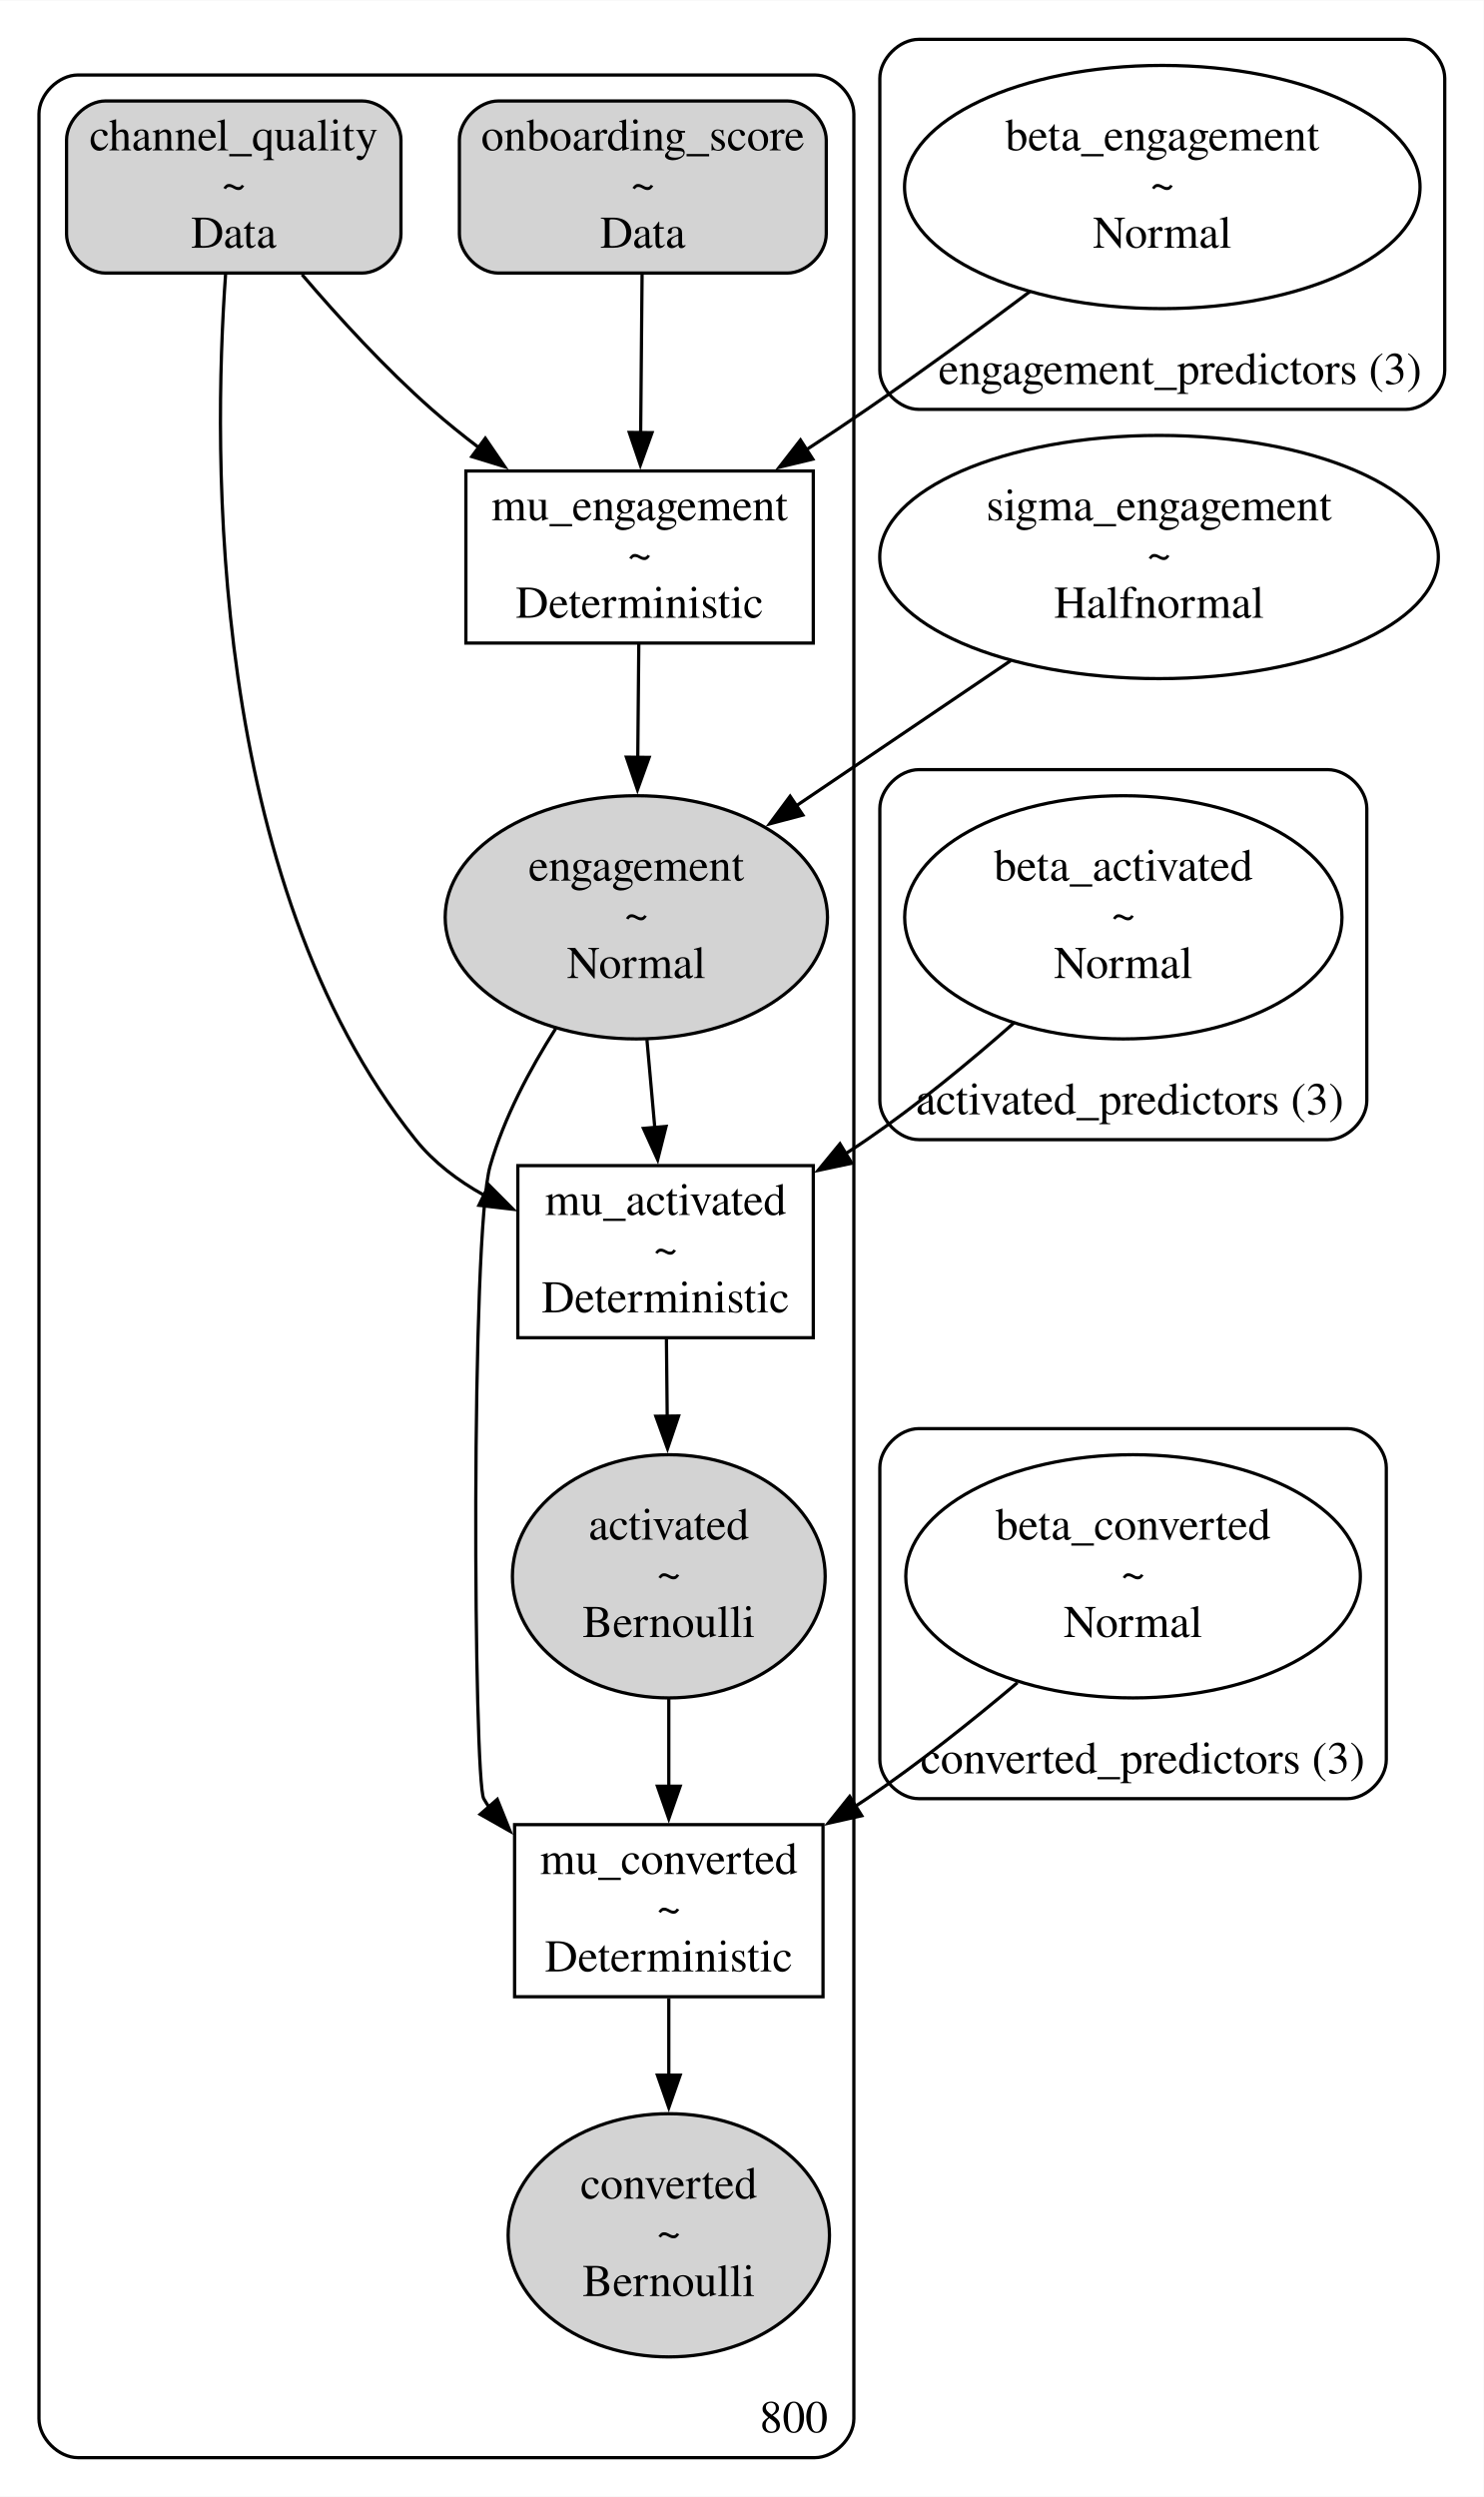
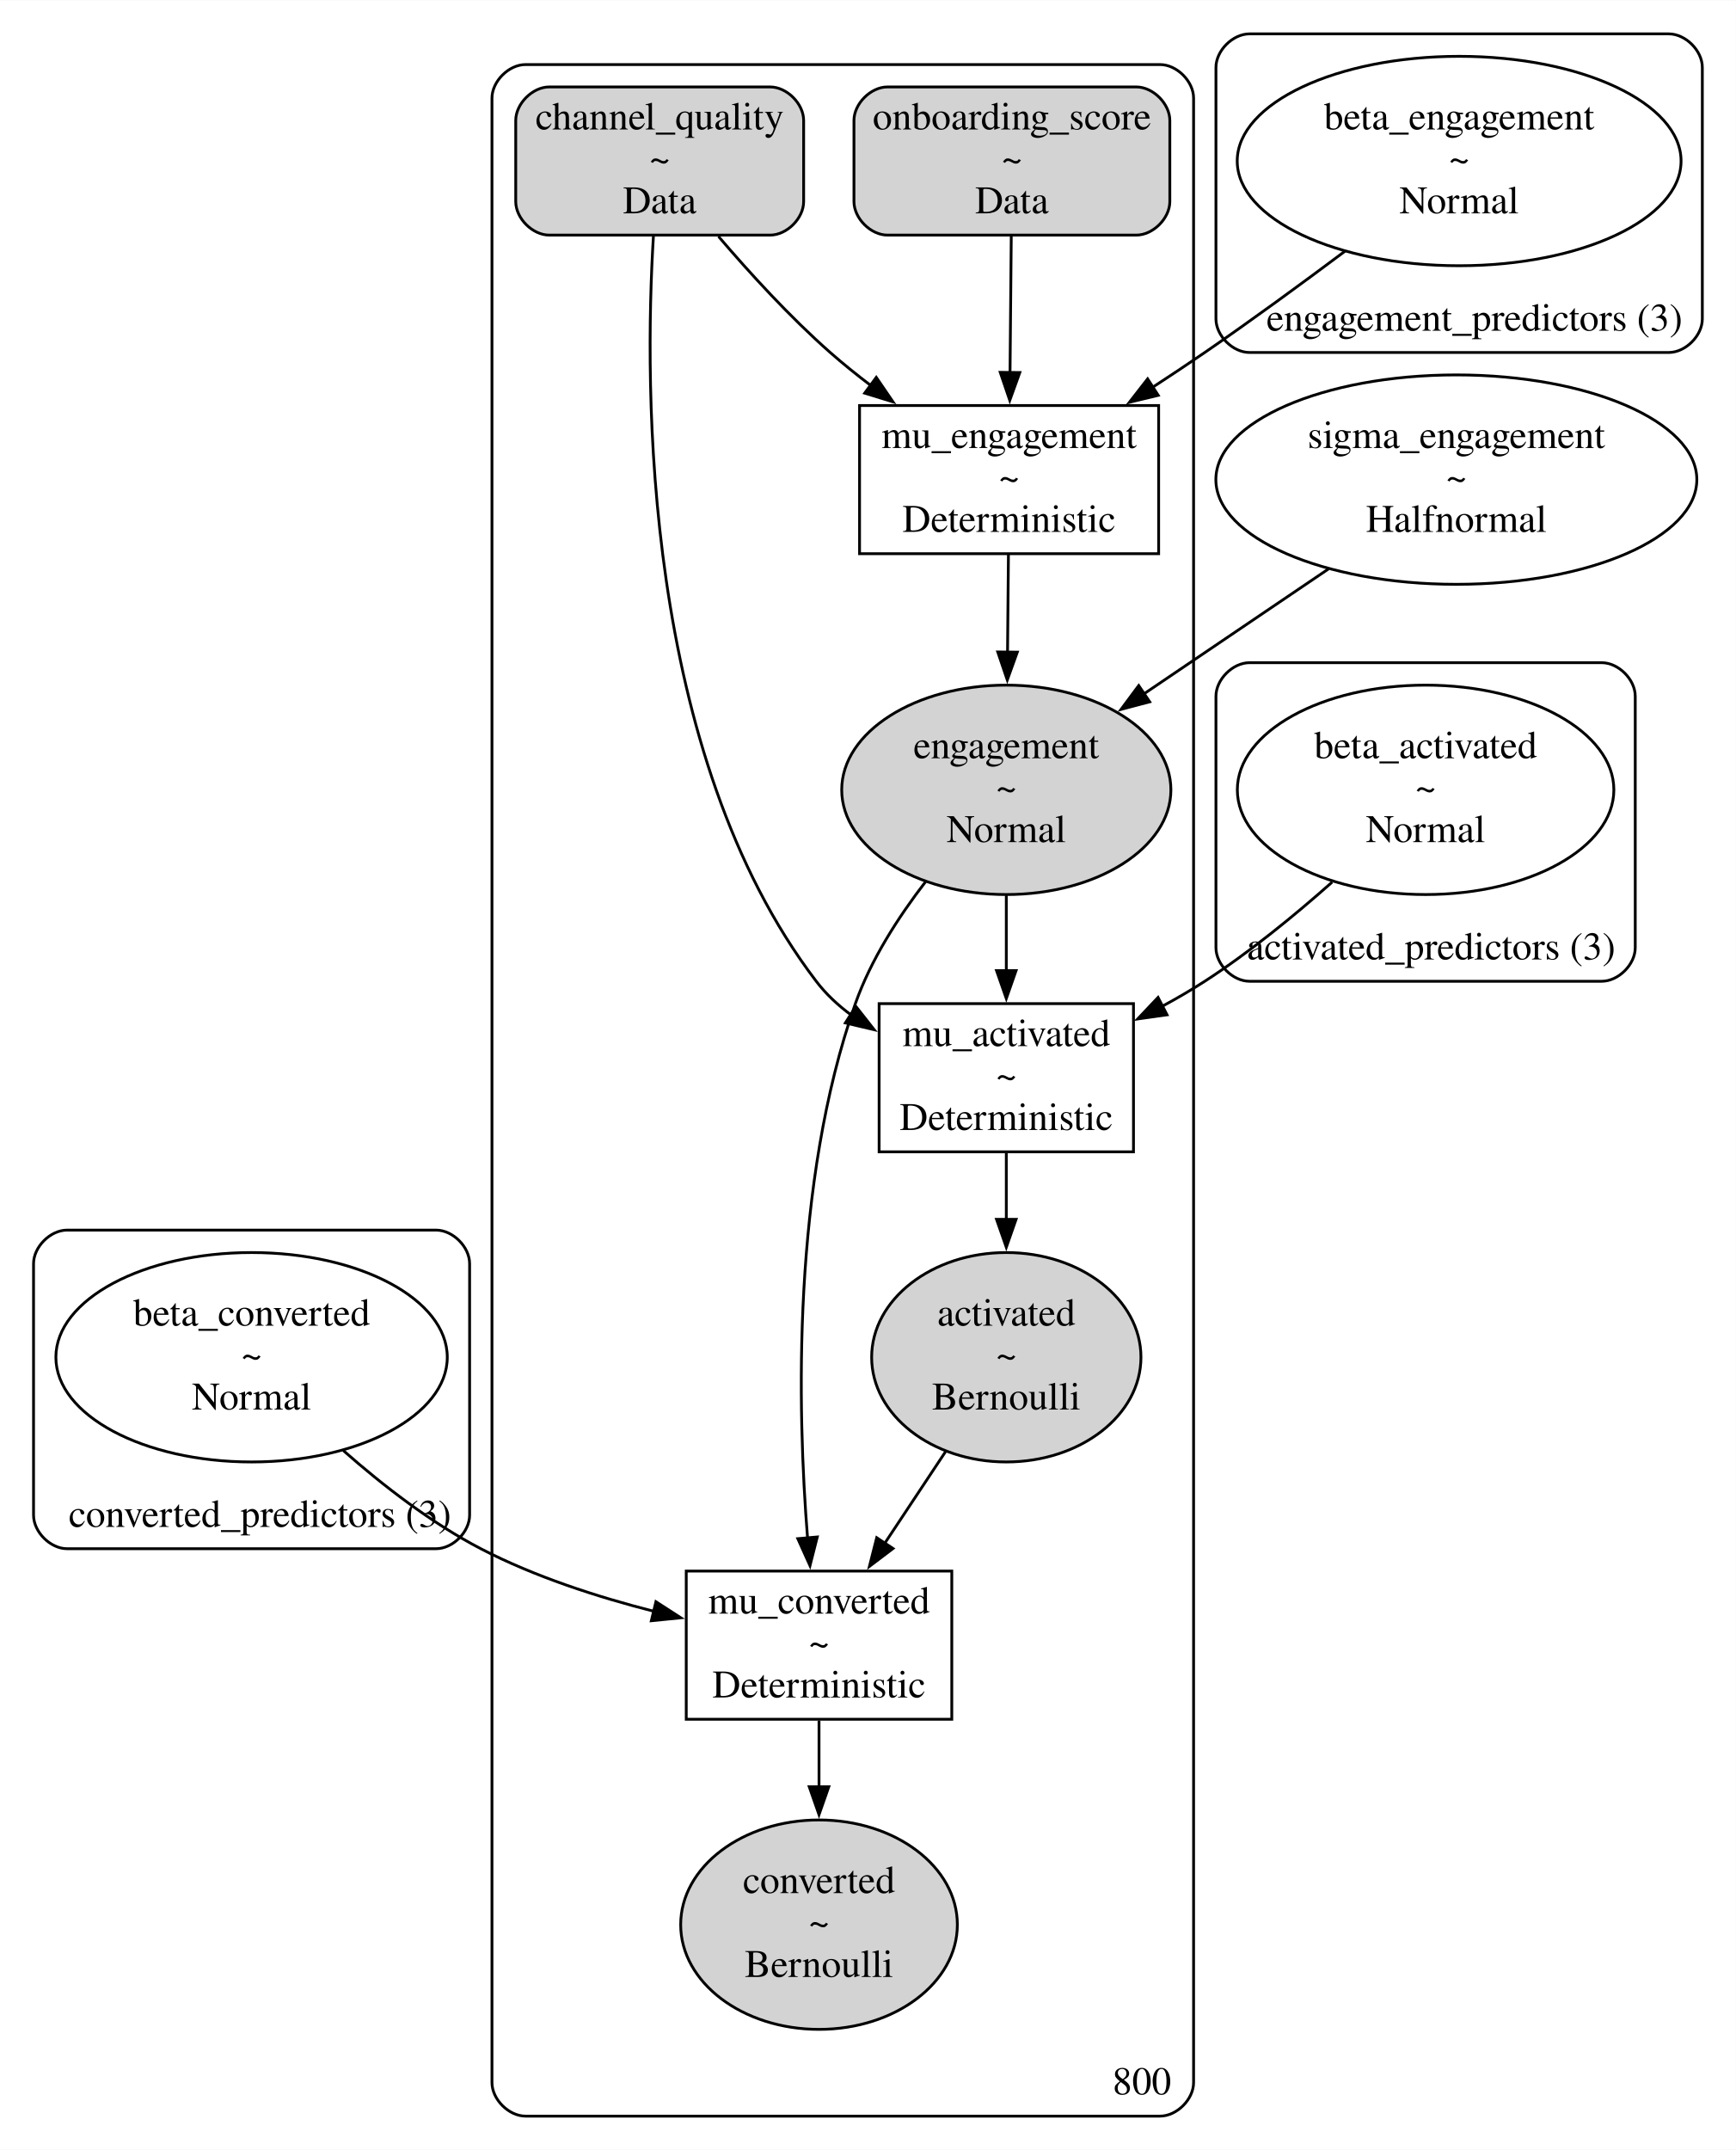
- <svg xmlns="http://www.w3.org/2000/svg" width="457pt" height="769pt" viewBox="0.00 0.00 457.00 768.77">
+ <svg xmlns="http://www.w3.org/2000/svg" width="621pt" height="769pt" viewBox="0.00 0.00 621.00 768.77">
  <g id="graph0" class="graph" transform="scale(1 1) rotate(0) translate(4 764.77)">
-     <polygon fill="white" stroke="none" points="-4,4 -4,-764.77 453,-764.77 453,4 -4,4" />
+     <polygon fill="white" stroke="none" points="-4,4 -4,-764.77 617,-764.77 617,4 -4,4" />
    <g id="clust1" class="cluster">
-       <path fill="none" stroke="black" d="M20,-8C20,-8 247,-8 247,-8 253,-8 259,-14 259,-20 259,-20 259,-729.79 259,-729.79 259,-735.79 253,-741.79 247,-741.79 247,-741.79 20,-741.79 20,-741.79 14,-741.79 8,-735.79 8,-729.79 8,-729.79 8,-20 8,-20 8,-14 14,-8 20,-8" />
-       <text text-anchor="middle" x="240.5" y="-15.8" font-family="Times,serif" font-size="14.00">800</text>
+       <path fill="none" stroke="black" d="M184,-8C184,-8 411,-8 411,-8 417,-8 423,-14 423,-20 423,-20 423,-729.79 423,-729.79 423,-735.79 417,-741.79 411,-741.79 411,-741.79 184,-741.79 184,-741.79 178,-741.79 172,-735.79 172,-729.79 172,-729.79 172,-20 172,-20 172,-14 178,-8 184,-8" />
+       <text text-anchor="middle" x="404.5" y="-15.8" font-family="Times,serif" font-size="14.00">800</text>
    </g>
    <g id="clust2" class="cluster">
-       <path fill="none" stroke="black" d="M279,-638.81C279,-638.81 429,-638.81 429,-638.81 435,-638.81 441,-644.81 441,-650.81 441,-650.81 441,-740.77 441,-740.77 441,-746.77 435,-752.77 429,-752.77 429,-752.77 279,-752.77 279,-752.77 273,-752.77 267,-746.77 267,-740.77 267,-740.77 267,-650.81 267,-650.81 267,-644.81 273,-638.81 279,-638.81" />
-       <text text-anchor="middle" x="359.5" y="-646.61" font-family="Times,serif" font-size="14.00">engagement_predictors (3)</text>
+       <path fill="none" stroke="black" d="M443,-638.81C443,-638.81 593,-638.81 593,-638.81 599,-638.81 605,-644.81 605,-650.81 605,-650.81 605,-740.77 605,-740.77 605,-746.77 599,-752.77 593,-752.77 593,-752.77 443,-752.77 443,-752.77 437,-752.77 431,-746.77 431,-740.77 431,-740.77 431,-650.81 431,-650.81 431,-644.81 437,-638.81 443,-638.81" />
+       <text text-anchor="middle" x="523.5" y="-646.61" font-family="Times,serif" font-size="14.00">engagement_predictors (3)</text>
    </g>
    <g id="clust3" class="cluster">
-       <path fill="none" stroke="black" d="M279,-210.95C279,-210.95 411,-210.95 411,-210.95 417,-210.95 423,-216.95 423,-222.95 423,-222.95 423,-312.91 423,-312.91 423,-318.91 417,-324.91 411,-324.91 411,-324.91 279,-324.91 279,-324.91 273,-324.91 267,-318.91 267,-312.91 267,-312.91 267,-222.95 267,-222.95 267,-216.95 273,-210.95 279,-210.95" />
-       <text text-anchor="middle" x="348" y="-218.75" font-family="Times,serif" font-size="14.00">converted_predictors (3)</text>
+       <path fill="none" stroke="black" d="M20,-210.95C20,-210.95 152,-210.95 152,-210.95 158,-210.95 164,-216.95 164,-222.95 164,-222.95 164,-312.91 164,-312.91 164,-318.91 158,-324.91 152,-324.91 152,-324.91 20,-324.91 20,-324.91 14,-324.91 8,-318.91 8,-312.91 8,-312.91 8,-222.95 8,-222.95 8,-216.95 14,-210.95 20,-210.95" />
+       <text text-anchor="middle" x="89" y="-218.75" font-family="Times,serif" font-size="14.00">converted_predictors (3)</text>
    </g>
    <g id="clust4" class="cluster">
-       <path fill="none" stroke="black" d="M279,-413.91C279,-413.91 405,-413.91 405,-413.91 411,-413.91 417,-419.91 417,-425.91 417,-425.91 417,-515.86 417,-515.86 417,-521.86 411,-527.86 405,-527.86 405,-527.86 279,-527.86 279,-527.86 273,-527.86 267,-521.86 267,-515.86 267,-515.86 267,-425.91 267,-425.91 267,-419.91 273,-413.91 279,-413.91" />
-       <text text-anchor="middle" x="344" y="-421.71" font-family="Times,serif" font-size="14.00">activated_predictors (3)</text>
+       <path fill="none" stroke="black" d="M443,-413.91C443,-413.91 569,-413.91 569,-413.91 575,-413.91 581,-419.91 581,-425.91 581,-425.91 581,-515.86 581,-515.86 581,-521.86 575,-527.86 569,-527.86 569,-527.86 443,-527.86 443,-527.86 437,-527.86 431,-521.86 431,-515.86 431,-515.86 431,-425.91 431,-425.91 431,-419.91 437,-413.91 443,-413.91" />
+       <text text-anchor="middle" x="508" y="-421.71" font-family="Times,serif" font-size="14.00">activated_predictors (3)</text>
    </g>
    <g id="node1" class="node">
-       <path fill="lightgrey" stroke="black" d="M107.5,-733.79C107.5,-733.79 28.5,-733.79 28.5,-733.79 22.5,-733.79 16.5,-727.79 16.5,-721.79 16.5,-721.79 16.5,-692.79 16.5,-692.79 16.5,-686.79 22.5,-680.79 28.5,-680.79 28.5,-680.79 107.5,-680.79 107.5,-680.79 113.5,-680.79 119.5,-686.79 119.5,-692.79 119.5,-692.79 119.5,-721.79 119.5,-721.79 119.5,-727.79 113.5,-733.79 107.5,-733.79" />
-       <text text-anchor="middle" x="68" y="-718.59" font-family="Times,serif" font-size="14.00">channel_quality</text>
-       <text text-anchor="middle" x="68" y="-703.59" font-family="Times,serif" font-size="14.00">~</text>
-       <text text-anchor="middle" x="68" y="-688.59" font-family="Times,serif" font-size="14.00">Data</text>
+       <ellipse fill="lightgrey" stroke="black" cx="356" cy="-279.43" rx="48.17" ry="37.45" />
+       <text text-anchor="middle" x="356" y="-290.73" font-family="Times,serif" font-size="14.00">activated</text>
+       <text text-anchor="middle" x="356" y="-275.73" font-family="Times,serif" font-size="14.00">~</text>
+       <text text-anchor="middle" x="356" y="-260.73" font-family="Times,serif" font-size="14.00">Bernoulli</text>
+     </g>
+     <g id="node7" class="node">
+       <polygon fill="none" stroke="black" points="336.5,-202.95 241.5,-202.95 241.5,-149.95 336.5,-149.95 336.5,-202.95" />
+       <text text-anchor="middle" x="289" y="-187.75" font-family="Times,serif" font-size="14.00">mu_converted</text>
+       <text text-anchor="middle" x="289" y="-172.75" font-family="Times,serif" font-size="14.00">~</text>
+       <text text-anchor="middle" x="289" y="-157.75" font-family="Times,serif" font-size="14.00">Deterministic</text>
+     </g>
+     <g id="edge4" class="edge">
+       <path fill="none" stroke="black" d="M334.25,-245.65C327.28,-235.15 319.55,-223.49 312.47,-212.82" />
+       <polygon fill="black" stroke="black" points="315.47,-211.02 307.03,-204.63 309.64,-214.89 315.47,-211.02" />
    </g>
    <g id="node2" class="node">
-       <polygon fill="none" stroke="black" points="246.5,-405.91 155.5,-405.91 155.5,-352.91 246.5,-352.91 246.5,-405.91" />
-       <text text-anchor="middle" x="201" y="-390.71" font-family="Times,serif" font-size="14.00">mu_activated</text>
-       <text text-anchor="middle" x="201" y="-375.71" font-family="Times,serif" font-size="14.00">~</text>
-       <text text-anchor="middle" x="201" y="-360.71" font-family="Times,serif" font-size="14.00">Deterministic</text>
+       <polygon fill="none" stroke="black" points="410.5,-619.84 303.5,-619.84 303.5,-566.84 410.5,-566.84 410.5,-619.84" />
+       <text text-anchor="middle" x="357" y="-604.64" font-family="Times,serif" font-size="14.00">mu_engagement</text>
+       <text text-anchor="middle" x="357" y="-589.64" font-family="Times,serif" font-size="14.00">~</text>
+       <text text-anchor="middle" x="357" y="-574.64" font-family="Times,serif" font-size="14.00">Deterministic</text>
+     </g>
+     <g id="node8" class="node">
+       <ellipse fill="lightgrey" stroke="black" cx="356" cy="-482.38" rx="58.88" ry="37.45" />
+       <text text-anchor="middle" x="356" y="-493.68" font-family="Times,serif" font-size="14.00">engagement</text>
+       <text text-anchor="middle" x="356" y="-478.68" font-family="Times,serif" font-size="14.00">~</text>
+       <text text-anchor="middle" x="356" y="-463.68" font-family="Times,serif" font-size="14.00">Normal</text>
+     </g>
+     <g id="edge2" class="edge">
+       <path fill="none" stroke="black" d="M356.76,-566.52C356.67,-556.02 356.55,-543.55 356.44,-531.5" />
+       <polygon fill="black" stroke="black" points="359.94,-531.63 356.35,-521.66 352.94,-531.7 359.94,-531.63" />
+     </g>
+     <g id="node3" class="node">
+       <path fill="lightgrey" stroke="black" d="M271.5,-733.79C271.5,-733.79 192.5,-733.79 192.5,-733.79 186.5,-733.79 180.5,-727.79 180.5,-721.79 180.5,-721.79 180.5,-692.79 180.5,-692.79 180.5,-686.79 186.5,-680.79 192.5,-680.79 192.5,-680.79 271.5,-680.79 271.5,-680.79 277.5,-680.79 283.5,-686.79 283.5,-692.79 283.5,-692.79 283.5,-721.79 283.5,-721.79 283.5,-727.79 277.5,-733.79 271.5,-733.79" />
+       <text text-anchor="middle" x="232" y="-718.59" font-family="Times,serif" font-size="14.00">channel_quality</text>
+       <text text-anchor="middle" x="232" y="-703.59" font-family="Times,serif" font-size="14.00">~</text>
+       <text text-anchor="middle" x="232" y="-688.59" font-family="Times,serif" font-size="14.00">Data</text>
+     </g>
+     <g id="edge12" class="edge">
+       <path fill="none" stroke="black" d="M253.03,-680.32C264.24,-667.2 278.65,-651.44 293,-638.81 297.57,-634.79 302.51,-630.81 307.55,-626.98" />
+       <polygon fill="black" stroke="black" points="309.48,-629.91 315.46,-621.16 305.33,-624.27 309.48,-629.91" />
+     </g>
+     <g id="node5" class="node">
+       <polygon fill="none" stroke="black" points="401.5,-405.91 310.5,-405.91 310.5,-352.91 401.5,-352.91 401.5,-405.91" />
+       <text text-anchor="middle" x="356" y="-390.71" font-family="Times,serif" font-size="14.00">mu_activated</text>
+       <text text-anchor="middle" x="356" y="-375.71" font-family="Times,serif" font-size="14.00">~</text>
+       <text text-anchor="middle" x="356" y="-360.71" font-family="Times,serif" font-size="14.00">Deterministic</text>
+     </g>
+     <g id="edge8" class="edge">
+       <path fill="none" stroke="black" d="M229.77,-680.6C226.4,-625.69 225.98,-495.3 288,-413.91 291.5,-409.31 295.8,-405.31 300.52,-401.83" />
+       <polygon fill="black" stroke="black" points="302.19,-404.91 308.74,-396.58 298.42,-399.01 302.19,-404.91" />
+     </g>
+     <g id="node4" class="node">
+       <ellipse fill="lightgrey" stroke="black" cx="289" cy="-76.48" rx="49.49" ry="37.45" />
+       <text text-anchor="middle" x="289" y="-87.78" font-family="Times,serif" font-size="14.00">converted</text>
+       <text text-anchor="middle" x="289" y="-72.78" font-family="Times,serif" font-size="14.00">~</text>
+       <text text-anchor="middle" x="289" y="-57.78" font-family="Times,serif" font-size="14.00">Bernoulli</text>
+     </g>
+     <g id="edge3" class="edge">
+       <path fill="none" stroke="black" d="M356,-352.41C356,-345.09 356,-336.88 356,-328.7" />
+       <polygon fill="black" stroke="black" points="359.5,-328.76 356,-318.76 352.5,-328.76 359.5,-328.76" />
+     </g>
+     <g id="node6" class="node">
+       <path fill="lightgrey" stroke="black" d="M402.5,-733.79C402.5,-733.79 313.5,-733.79 313.5,-733.79 307.5,-733.79 301.5,-727.79 301.5,-721.79 301.5,-721.79 301.5,-692.79 301.5,-692.79 301.5,-686.79 307.5,-680.79 313.5,-680.79 313.5,-680.79 402.5,-680.79 402.5,-680.79 408.5,-680.79 414.5,-686.79 414.5,-692.79 414.5,-692.79 414.5,-721.79 414.5,-721.79 414.5,-727.79 408.5,-733.79 402.5,-733.79" />
+       <text text-anchor="middle" x="358" y="-718.59" font-family="Times,serif" font-size="14.00">onboarding_score</text>
+       <text text-anchor="middle" x="358" y="-703.59" font-family="Times,serif" font-size="14.00">~</text>
+       <text text-anchor="middle" x="358" y="-688.59" font-family="Times,serif" font-size="14.00">Data</text>
+     </g>
+     <g id="edge11" class="edge">
+       <path fill="none" stroke="black" d="M357.77,-680.32C357.64,-665.77 357.47,-647.37 357.33,-631.33" />
+       <polygon fill="black" stroke="black" points="360.83,-631.64 357.24,-621.68 353.83,-631.71 360.83,-631.64" />
+     </g>
+     <g id="edge13" class="edge">
+       <path fill="none" stroke="black" d="M289,-149.45C289,-142.13 289,-133.93 289,-125.75" />
+       <polygon fill="black" stroke="black" points="292.5,-125.81 289,-115.81 285.5,-125.81 292.5,-125.81" />
+     </g>
+     <g id="edge9" class="edge">
+       <path fill="none" stroke="black" d="M356,-444.64C356,-435.78 356,-426.31 356,-417.43" />
+       <polygon fill="black" stroke="black" points="359.5,-417.73 356,-407.73 352.5,-417.73 359.5,-417.73" />
+     </g>
+     <g id="edge6" class="edge">
+       <path fill="none" stroke="black" d="M327.1,-449.5C317.34,-436.83 307.52,-421.56 302,-405.91 279.34,-341.63 281.21,-260.9 284.91,-214.64" />
+       <polygon fill="black" stroke="black" points="288.38,-215.15 285.77,-204.88 281.41,-214.54 288.38,-215.15" />
+     </g>
+     <g id="node9" class="node">
+       <ellipse fill="none" stroke="black" cx="517" cy="-593.34" rx="86.03" ry="37.45" />
+       <text text-anchor="middle" x="517" y="-604.64" font-family="Times,serif" font-size="14.00">sigma_engagement</text>
+       <text text-anchor="middle" x="517" y="-589.64" font-family="Times,serif" font-size="14.00">~</text>
+       <text text-anchor="middle" x="517" y="-574.64" font-family="Times,serif" font-size="14.00">Halfnormal</text>
+     </g>
+     <g id="edge1" class="edge">
+       <path fill="none" stroke="black" d="M471.29,-561.41C450.66,-547.44 426.24,-530.92 405.2,-516.68" />
+       <polygon fill="black" stroke="black" points="407.29,-513.87 397.05,-511.16 403.37,-519.67 407.29,-513.87" />
+     </g>
+     <g id="node10" class="node">
+       <ellipse fill="none" stroke="black" cx="518" cy="-707.29" rx="79.39" ry="37.45" />
+       <text text-anchor="middle" x="518" y="-718.59" font-family="Times,serif" font-size="14.00">beta_engagement</text>
+       <text text-anchor="middle" x="518" y="-703.59" font-family="Times,serif" font-size="14.00">~</text>
+       <text text-anchor="middle" x="518" y="-688.59" font-family="Times,serif" font-size="14.00">Normal</text>
+     </g>
+     <g id="edge10" class="edge">
+       <path fill="none" stroke="black" d="M477.23,-675.09C461.69,-663.45 443.7,-650.29 427,-638.81 420.94,-634.65 414.51,-630.38 408.11,-626.21" />
+       <polygon fill="black" stroke="black" points="410.35,-623.49 400.05,-621.01 406.56,-629.37 410.35,-623.49" />
+     </g>
+     <g id="node11" class="node">
+       <ellipse fill="none" stroke="black" cx="86" cy="-279.43" rx="70.01" ry="37.45" />
+       <text text-anchor="middle" x="86" y="-290.73" font-family="Times,serif" font-size="14.00">beta_converted</text>
+       <text text-anchor="middle" x="86" y="-275.73" font-family="Times,serif" font-size="14.00">~</text>
+       <text text-anchor="middle" x="86" y="-260.73" font-family="Times,serif" font-size="14.00">Normal</text>
+     </g>
+     <g id="edge5" class="edge">
+       <path fill="none" stroke="black" d="M118.82,-246.06C132.98,-233.58 150.33,-220.14 168,-210.95 187.17,-200.99 209.64,-193.72 229.98,-188.55" />
+       <polygon fill="black" stroke="black" points="230.65,-191.99 239.56,-186.24 229.01,-185.18 230.65,-191.99" />
+     </g>
+     <g id="node12" class="node">
+       <ellipse fill="none" stroke="black" cx="506" cy="-482.38" rx="67.35" ry="37.45" />
+       <text text-anchor="middle" x="506" y="-493.68" font-family="Times,serif" font-size="14.00">beta_activated</text>
+       <text text-anchor="middle" x="506" y="-478.68" font-family="Times,serif" font-size="14.00">~</text>
+       <text text-anchor="middle" x="506" y="-463.68" font-family="Times,serif" font-size="14.00">Normal</text>
    </g>
    <g id="edge7" class="edge">
-       <path fill="none" stroke="black" d="M65.48,-680.37C61.53,-625.02 60.07,-493.81 124,-413.91 129.64,-406.86 137.05,-401.27 145.04,-396.83" />
-       <polygon fill="black" stroke="black" points="146.56,-399.98 154.03,-392.47 143.51,-393.69 146.56,-399.98" />
-     </g>
-     <g id="node4" class="node">
-       <polygon fill="none" stroke="black" points="246.5,-619.84 139.5,-619.84 139.5,-566.84 246.5,-566.84 246.5,-619.84" />
-       <text text-anchor="middle" x="193" y="-604.64" font-family="Times,serif" font-size="14.00">mu_engagement</text>
-       <text text-anchor="middle" x="193" y="-589.64" font-family="Times,serif" font-size="14.00">~</text>
-       <text text-anchor="middle" x="193" y="-574.64" font-family="Times,serif" font-size="14.00">Deterministic</text>
-     </g>
-     <g id="edge10" class="edge">
-       <path fill="none" stroke="black" d="M89.03,-680.32C100.24,-667.2 114.65,-651.44 129,-638.81 133.57,-634.79 138.51,-630.81 143.55,-626.98" />
-       <polygon fill="black" stroke="black" points="145.48,-629.91 151.46,-621.16 141.33,-624.27 145.48,-629.91" />
-     </g>
-     <g id="node3" class="node">
-       <ellipse fill="lightgrey" stroke="black" cx="202" cy="-279.43" rx="48.17" ry="37.45" />
-       <text text-anchor="middle" x="202" y="-290.73" font-family="Times,serif" font-size="14.00">activated</text>
-       <text text-anchor="middle" x="202" y="-275.73" font-family="Times,serif" font-size="14.00">~</text>
-       <text text-anchor="middle" x="202" y="-260.73" font-family="Times,serif" font-size="14.00">Bernoulli</text>
-     </g>
-     <g id="edge3" class="edge">
-       <path fill="none" stroke="black" d="M201.27,-352.41C201.34,-345.09 201.42,-336.88 201.51,-328.7" />
-       <polygon fill="black" stroke="black" points="205.01,-328.8 201.61,-318.76 198.01,-328.72 205.01,-328.8" />
-     </g>
-     <g id="node8" class="node">
-       <polygon fill="none" stroke="black" points="249.5,-202.95 154.5,-202.95 154.5,-149.95 249.5,-149.95 249.5,-202.95" />
-       <text text-anchor="middle" x="202" y="-187.75" font-family="Times,serif" font-size="14.00">mu_converted</text>
-       <text text-anchor="middle" x="202" y="-172.75" font-family="Times,serif" font-size="14.00">~</text>
-       <text text-anchor="middle" x="202" y="-157.75" font-family="Times,serif" font-size="14.00">Deterministic</text>
-     </g>
-     <g id="edge5" class="edge">
-       <path fill="none" stroke="black" d="M202,-241.69C202,-232.83 202,-223.36 202,-214.48" />
-       <polygon fill="black" stroke="black" points="205.5,-214.78 202,-204.78 198.5,-214.78 205.5,-214.78" />
-     </g>
-     <g id="node5" class="node">
-       <ellipse fill="lightgrey" stroke="black" cx="192" cy="-482.38" rx="58.88" ry="37.45" />
-       <text text-anchor="middle" x="192" y="-493.68" font-family="Times,serif" font-size="14.00">engagement</text>
-       <text text-anchor="middle" x="192" y="-478.68" font-family="Times,serif" font-size="14.00">~</text>
-       <text text-anchor="middle" x="192" y="-463.68" font-family="Times,serif" font-size="14.00">Normal</text>
-     </g>
-     <g id="edge2" class="edge">
-       <path fill="none" stroke="black" d="M192.76,-566.52C192.67,-556.02 192.55,-543.55 192.44,-531.5" />
-       <polygon fill="black" stroke="black" points="195.94,-531.63 192.35,-521.66 188.94,-531.7 195.94,-531.63" />
-     </g>
-     <g id="edge9" class="edge">
-       <path fill="none" stroke="black" d="M195.27,-444.64C196.06,-435.78 196.91,-426.31 197.7,-417.43" />
-       <polygon fill="black" stroke="black" points="201.16,-417.99 198.57,-407.72 194.19,-417.37 201.16,-417.99" />
-     </g>
-     <g id="edge6" class="edge">
-       <path fill="none" stroke="black" d="M167.19,-448.16C159.18,-435.58 151.28,-420.71 147,-405.91 140.89,-384.75 141.91,-216.35 145,-210.95 145.52,-210.04 146.08,-209.15 146.68,-208.27" />
-       <polygon fill="black" stroke="black" points="149.17,-210.74 153.12,-200.91 143.9,-206.13 149.17,-210.74" />
-     </g>
-     <g id="node6" class="node">
-       <path fill="lightgrey" stroke="black" d="M238.5,-733.79C238.5,-733.79 149.5,-733.79 149.5,-733.79 143.5,-733.79 137.5,-727.79 137.5,-721.79 137.5,-721.79 137.5,-692.79 137.5,-692.79 137.5,-686.79 143.5,-680.79 149.5,-680.79 149.5,-680.79 238.5,-680.79 238.5,-680.79 244.5,-680.79 250.5,-686.79 250.5,-692.79 250.5,-692.79 250.5,-721.79 250.5,-721.79 250.5,-727.79 244.5,-733.79 238.5,-733.79" />
-       <text text-anchor="middle" x="194" y="-718.59" font-family="Times,serif" font-size="14.00">onboarding_score</text>
-       <text text-anchor="middle" x="194" y="-703.59" font-family="Times,serif" font-size="14.00">~</text>
-       <text text-anchor="middle" x="194" y="-688.59" font-family="Times,serif" font-size="14.00">Data</text>
-     </g>
-     <g id="edge12" class="edge">
-       <path fill="none" stroke="black" d="M193.77,-680.32C193.64,-665.77 193.47,-647.37 193.33,-631.33" />
-       <polygon fill="black" stroke="black" points="196.83,-631.64 193.24,-621.68 189.83,-631.71 196.83,-631.64" />
-     </g>
-     <g id="node7" class="node">
-       <ellipse fill="lightgrey" stroke="black" cx="202" cy="-76.48" rx="49.49" ry="37.45" />
-       <text text-anchor="middle" x="202" y="-87.78" font-family="Times,serif" font-size="14.00">converted</text>
-       <text text-anchor="middle" x="202" y="-72.78" font-family="Times,serif" font-size="14.00">~</text>
-       <text text-anchor="middle" x="202" y="-57.78" font-family="Times,serif" font-size="14.00">Bernoulli</text>
-     </g>
-     <g id="edge13" class="edge">
-       <path fill="none" stroke="black" d="M202,-149.45C202,-142.13 202,-133.93 202,-125.75" />
-       <polygon fill="black" stroke="black" points="205.5,-125.81 202,-115.81 198.5,-125.81 205.5,-125.81" />
-     </g>
-     <g id="node9" class="node">
-       <ellipse fill="none" stroke="black" cx="353" cy="-593.34" rx="86.03" ry="37.45" />
-       <text text-anchor="middle" x="353" y="-604.64" font-family="Times,serif" font-size="14.00">sigma_engagement</text>
-       <text text-anchor="middle" x="353" y="-589.64" font-family="Times,serif" font-size="14.00">~</text>
-       <text text-anchor="middle" x="353" y="-574.64" font-family="Times,serif" font-size="14.00">Halfnormal</text>
-     </g>
-     <g id="edge1" class="edge">
-       <path fill="none" stroke="black" d="M307.29,-561.41C286.66,-547.44 262.24,-530.92 241.2,-516.68" />
-       <polygon fill="black" stroke="black" points="243.29,-513.87 233.05,-511.16 239.37,-519.67 243.29,-513.87" />
-     </g>
-     <g id="node10" class="node">
-       <ellipse fill="none" stroke="black" cx="354" cy="-707.29" rx="79.39" ry="37.45" />
-       <text text-anchor="middle" x="354" y="-718.59" font-family="Times,serif" font-size="14.00">beta_engagement</text>
-       <text text-anchor="middle" x="354" y="-703.59" font-family="Times,serif" font-size="14.00">~</text>
-       <text text-anchor="middle" x="354" y="-688.59" font-family="Times,serif" font-size="14.00">Normal</text>
-     </g>
-     <g id="edge11" class="edge">
-       <path fill="none" stroke="black" d="M313.23,-675.09C297.69,-663.45 279.7,-650.29 263,-638.81 256.94,-634.65 250.51,-630.38 244.11,-626.21" />
-       <polygon fill="black" stroke="black" points="246.35,-623.49 236.05,-621.01 242.56,-629.37 246.35,-623.49" />
-     </g>
-     <g id="node11" class="node">
-       <ellipse fill="none" stroke="black" cx="345" cy="-279.43" rx="70.01" ry="37.45" />
-       <text text-anchor="middle" x="345" y="-290.73" font-family="Times,serif" font-size="14.00">beta_converted</text>
-       <text text-anchor="middle" x="345" y="-275.73" font-family="Times,serif" font-size="14.00">~</text>
-       <text text-anchor="middle" x="345" y="-260.73" font-family="Times,serif" font-size="14.00">Normal</text>
-     </g>
-     <g id="edge4" class="edge">
-       <path fill="none" stroke="black" d="M309.39,-246.69C295.38,-234.86 278.87,-221.71 263,-210.95 261.82,-210.15 260.62,-209.36 259.4,-208.56" />
-       <polygon fill="black" stroke="black" points="261.43,-205.7 251.09,-203.38 257.72,-211.64 261.43,-205.7" />
-     </g>
-     <g id="node12" class="node">
-       <ellipse fill="none" stroke="black" cx="342" cy="-482.38" rx="67.35" ry="37.45" />
-       <text text-anchor="middle" x="342" y="-493.68" font-family="Times,serif" font-size="14.00">beta_activated</text>
-       <text text-anchor="middle" x="342" y="-478.68" font-family="Times,serif" font-size="14.00">~</text>
-       <text text-anchor="middle" x="342" y="-463.68" font-family="Times,serif" font-size="14.00">Normal</text>
-     </g>
-     <g id="edge8" class="edge">
-       <path fill="none" stroke="black" d="M308.27,-449.83C294.72,-437.89 278.62,-424.62 263,-413.91 260.83,-412.42 258.59,-410.94 256.3,-409.49" />
-       <polygon fill="black" stroke="black" points="258.36,-406.65 247.99,-404.44 254.72,-412.63 258.36,-406.65" />
+       <path fill="none" stroke="black" d="M472.57,-449.38C459.05,-437.39 442.91,-424.19 427,-413.91 422.19,-410.8 417.04,-407.8 411.8,-404.97" />
+       <polygon fill="black" stroke="black" points="413.5,-401.91 403.01,-400.44 410.29,-408.13 413.5,-401.91" />
    </g>
  </g>
</svg>
